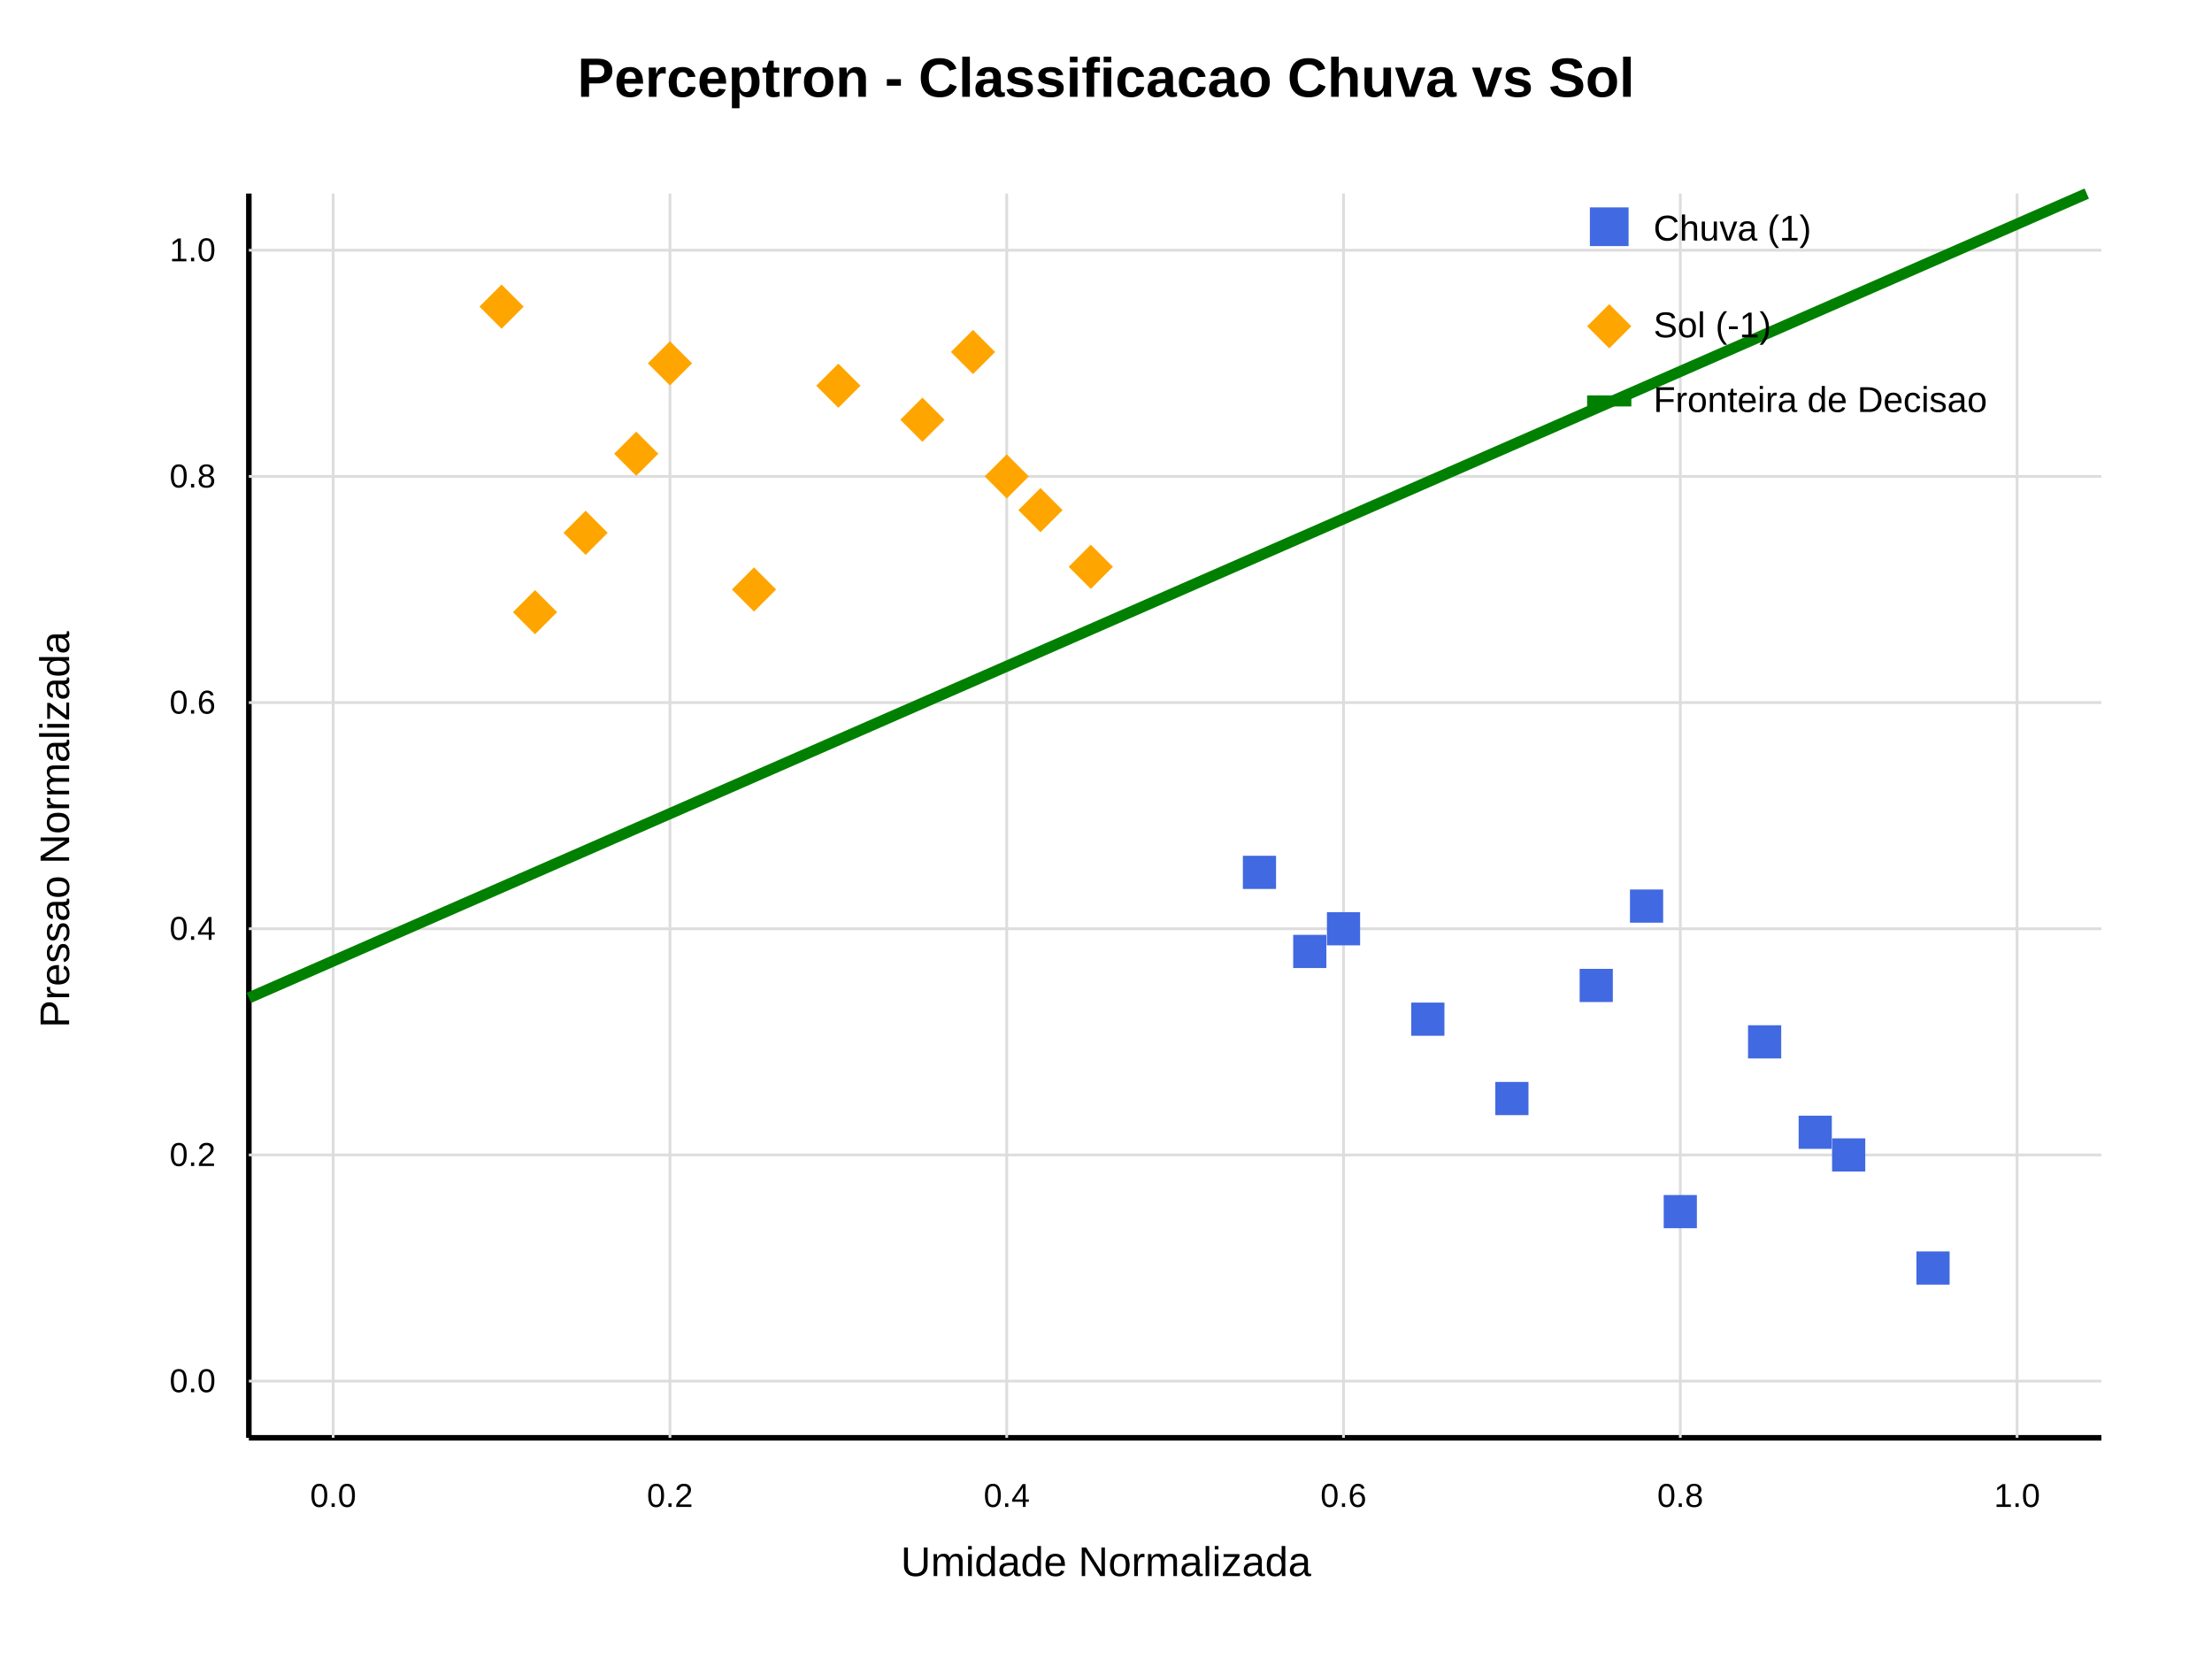
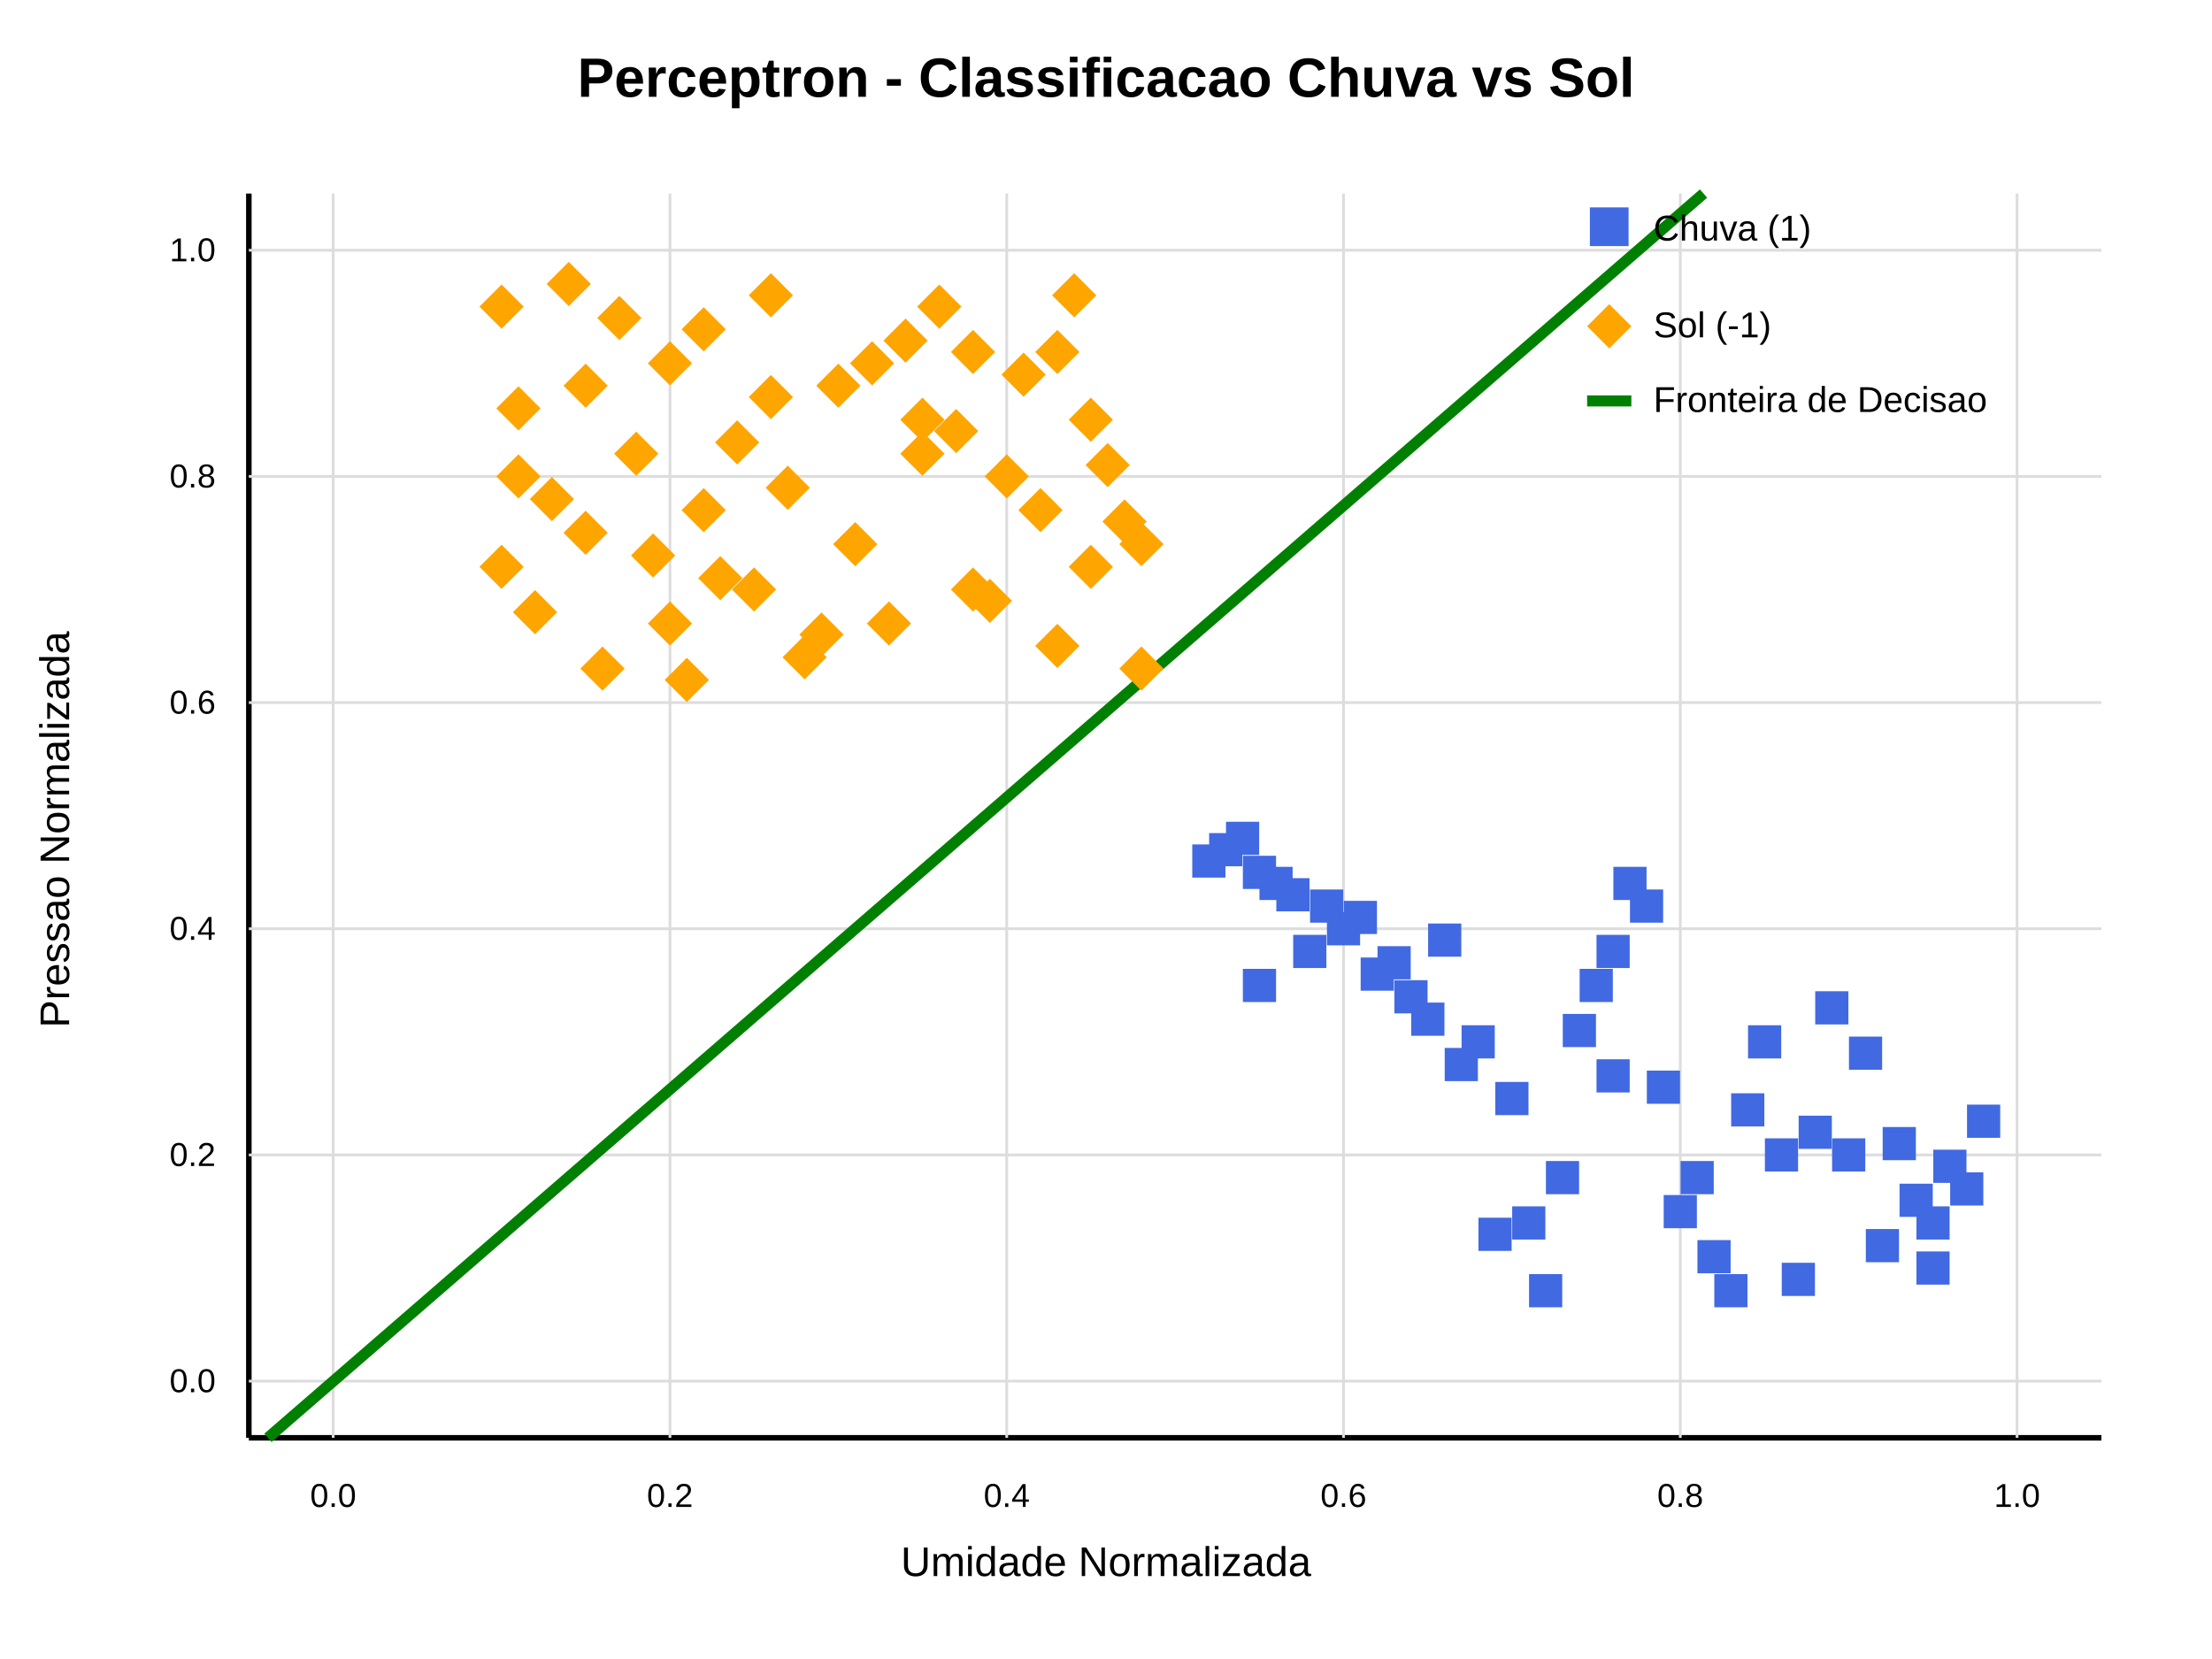
<svg xmlns="http://www.w3.org/2000/svg" width="800" height="600" viewBox="0 0 800 600">
  <rect width="100%" height="100%" fill="white" />
  <text x="400" y="35" text-anchor="middle" font-family="Arial" font-size="20" font-weight="bold">Perceptron - Classificacao Chuva vs Sol</text>
  <line x1="90" y1="520" x2="760" y2="520" stroke="black" stroke-width="2" />
  <line x1="90" y1="70" x2="90" y2="520" stroke="black" stroke-width="2" />
  <line x1="120.5" y1="70" x2="120.5" y2="520" stroke="#dddddd" />
  <line x1="90" y1="499.5" x2="760" y2="499.5" stroke="#dddddd" />
  <text x="120.5" y="545" text-anchor="middle" font-family="Arial" font-size="12">0.0</text>
  <text x="78" y="503.5" text-anchor="end" font-family="Arial" font-size="12">0.0</text>
  <line x1="242.3" y1="70" x2="242.3" y2="520" stroke="#dddddd" />
  <line x1="90" y1="417.7" x2="760" y2="417.7" stroke="#dddddd" />
  <text x="242.3" y="545" text-anchor="middle" font-family="Arial" font-size="12">0.2</text>
  <text x="78" y="421.7" text-anchor="end" font-family="Arial" font-size="12">0.2</text>
  <line x1="364.1" y1="70" x2="364.1" y2="520" stroke="#dddddd" />
  <line x1="90" y1="335.9" x2="760" y2="335.9" stroke="#dddddd" />
  <text x="364.1" y="545" text-anchor="middle" font-family="Arial" font-size="12">0.4</text>
  <text x="78" y="339.9" text-anchor="end" font-family="Arial" font-size="12">0.4</text>
  <line x1="485.9" y1="70" x2="485.9" y2="520" stroke="#dddddd" />
  <line x1="90" y1="254.1" x2="760" y2="254.1" stroke="#dddddd" />
  <text x="485.9" y="545" text-anchor="middle" font-family="Arial" font-size="12">0.6</text>
  <text x="78" y="258.1" text-anchor="end" font-family="Arial" font-size="12">0.6</text>
  <line x1="607.7" y1="70" x2="607.7" y2="520" stroke="#dddddd" />
  <line x1="90" y1="172.3" x2="760" y2="172.3" stroke="#dddddd" />
  <text x="607.7" y="545" text-anchor="middle" font-family="Arial" font-size="12">0.8</text>
  <text x="78" y="176.3" text-anchor="end" font-family="Arial" font-size="12">0.8</text>
  <line x1="729.5" y1="70" x2="729.5" y2="520" stroke="#dddddd" />
  <line x1="90" y1="90.5" x2="760" y2="90.5" stroke="#dddddd" />
  <text x="729.5" y="545" text-anchor="middle" font-family="Arial" font-size="12">1.0</text>
  <text x="78" y="94.5" text-anchor="end" font-family="Arial" font-size="12">1.0</text>
-   <line x1="90.0" y1="360.9" x2="754.7" y2="70.0" stroke="green" stroke-width="4" />
+   <line x1="96.9" y1="520.0" x2="616.1" y2="70.0" stroke="green" stroke-width="4" />
  <polygon points="242.3,123.4 250.3,131.4 242.3,139.4 234.3,131.4" fill="orange" />
  <polygon points="333.6,143.8 341.6,151.8 333.6,159.8 325.6,151.8" fill="orange" />
  <polygon points="211.8,184.7 219.8,192.7 211.8,200.7 203.8,192.7" fill="orange" />
  <polygon points="364.1,164.3 372.1,172.3 364.1,180.3 356.1,172.3" fill="orange" />
  <polygon points="181.4,102.9 189.4,110.9 181.4,118.9 173.4,110.9" fill="orange" />
  <polygon points="272.7,205.2 280.7,213.2 272.7,221.2 264.7,213.2" fill="orange" />
  <polygon points="303.2,131.5 311.2,139.5 303.2,147.5 295.2,139.5" fill="orange" />
  <polygon points="394.5,197.0 402.5,205.0 394.5,213.0 386.5,205.0" fill="orange" />
  <polygon points="230.1,156.1 238.1,164.1 230.1,172.1 222.1,164.1" fill="orange" />
  <polygon points="351.9,119.3 359.9,127.3 351.9,135.3 343.9,127.3" fill="orange" />
  <polygon points="193.5,213.4 201.5,221.4 193.5,229.4 185.5,221.4" fill="orange" />
  <polygon points="376.3,176.5 384.3,184.5 376.3,192.5 368.3,184.5" fill="orange" />
+   <polygon points="254.5,111.1 262.5,119.1 254.5,127.1 246.5,119.1" fill="orange" />
+   <polygon points="321.5,217.5 329.5,225.5 321.5,233.5 313.5,225.5" fill="orange" />
+   <polygon points="412.8,188.8 420.8,196.8 412.8,204.8 404.8,196.8" fill="orange" />
+   <polygon points="187.5,139.7 195.5,147.7 187.5,155.7 179.5,147.7" fill="orange" />
+   <polygon points="284.9,168.4 292.9,176.4 284.9,184.4 276.9,176.4" fill="orange" />
+   <polygon points="388.5,98.8 396.5,106.8 388.5,114.8 380.5,106.8" fill="orange" />
+   <polygon points="217.9,233.8 225.9,241.8 217.9,249.8 209.9,241.8" fill="orange" />
+   <polygon points="345.8,147.9 353.8,155.9 345.8,163.9 337.8,155.9" fill="orange" />
+   <polygon points="260.5,201.1 268.5,209.1 260.5,217.1 252.5,209.1" fill="orange" />
+   <polygon points="370.2,127.5 378.2,135.5 370.2,143.5 362.2,135.5" fill="orange" />
+   <polygon points="205.7,94.7 213.7,102.7 205.7,110.7 197.7,102.7" fill="orange" />
+   <polygon points="297.1,221.5 305.1,229.5 297.1,237.5 289.1,229.5" fill="orange" />
+   <polygon points="400.6,160.2 408.6,168.2 400.6,176.2 392.6,168.2" fill="orange" />
+   <polygon points="236.2,192.9 244.2,200.9 236.2,208.9 228.2,200.9" fill="orange" />
+   <polygon points="327.5,115.2 335.5,123.2 327.5,131.2 319.5,123.2" fill="orange" />
+   <polygon points="199.6,172.5 207.6,180.5 199.6,188.5 191.6,180.5" fill="orange" />
+   <polygon points="382.4,225.6 390.4,233.6 382.4,241.6 374.4,233.6" fill="orange" />
+   <polygon points="278.8,135.6 286.8,143.6 278.8,151.6 270.8,143.6" fill="orange" />
+   <polygon points="224.0,107.0 232.0,115.0 224.0,123.0 216.0,115.0" fill="orange" />
+   <polygon points="358.0,209.3 366.0,217.3 358.0,225.3 350.0,217.3" fill="orange" />
+   <polygon points="266.6,152.0 274.6,160.0 266.6,168.0 258.6,160.0" fill="orange" />
+   <polygon points="406.7,180.6 414.7,188.6 406.7,196.6 398.7,188.6" fill="orange" />
+   <polygon points="248.4,237.9 256.4,245.9 248.4,253.9 240.4,245.9" fill="orange" />
+   <polygon points="315.4,123.4 323.4,131.4 315.4,139.4 307.4,131.4" fill="orange" />
+   <polygon points="181.4,197.0 189.4,205.0 181.4,213.0 173.4,205.0" fill="orange" />
+   <polygon points="339.7,102.9 347.7,110.9 339.7,118.9 331.7,110.9" fill="orange" />
+   <polygon points="291.0,229.7 299.0,237.7 291.0,245.7 283.0,237.7" fill="orange" />
+   <polygon points="394.5,143.8 402.5,151.8 394.5,159.8 386.5,151.8" fill="orange" />
+   <polygon points="187.5,164.3 195.5,172.3 187.5,180.3 179.5,172.3" fill="orange" />
+   <polygon points="309.3,188.8 317.3,196.8 309.3,204.8 301.3,196.8" fill="orange" />
+   <polygon points="242.3,217.5 250.3,225.5 242.3,233.5 234.3,225.5" fill="orange" />
+   <polygon points="382.4,119.3 390.4,127.3 382.4,135.3 374.4,127.3" fill="orange" />
+   <polygon points="211.8,131.5 219.8,139.5 211.8,147.5 203.8,139.5" fill="orange" />
+   <polygon points="351.9,205.2 359.9,213.2 351.9,221.2 343.9,213.2" fill="orange" />
+   <polygon points="278.8,98.8 286.8,106.8 278.8,114.8 270.8,106.8" fill="orange" />
+   <polygon points="412.8,233.8 420.8,241.8 412.8,249.8 404.8,241.8" fill="orange" />
+   <polygon points="254.5,176.5 262.5,184.5 254.5,192.5 246.5,184.5" fill="orange" />
+   <polygon points="333.6,156.1 341.6,164.1 333.6,172.1 325.6,164.1" fill="orange" />
  <rect x="449.5" y="309.5" width="12" height="12" fill="royalblue" />
  <rect x="632.2" y="370.8" width="12" height="12" fill="royalblue" />
  <rect x="662.6" y="411.7" width="12" height="12" fill="royalblue" />
  <rect x="571.3" y="350.4" width="12" height="12" fill="royalblue" />
  <rect x="693.1" y="452.6" width="12" height="12" fill="royalblue" />
  <rect x="540.8" y="391.3" width="12" height="12" fill="royalblue" />
  <rect x="479.9" y="329.9" width="12" height="12" fill="royalblue" />
  <rect x="601.7" y="432.2" width="12" height="12" fill="royalblue" />
  <rect x="510.4" y="362.6" width="12" height="12" fill="royalblue" />
  <rect x="589.5" y="321.7" width="12" height="12" fill="royalblue" />
  <rect x="650.5" y="403.5" width="12" height="12" fill="royalblue" />
  <rect x="467.7" y="338.1" width="12" height="12" fill="royalblue" />
+   <rect x="674.8" y="444.5" width="12" height="12" fill="royalblue" />
+   <rect x="522.5" y="379.0" width="12" height="12" fill="royalblue" />
+   <rect x="559.1" y="419.9" width="12" height="12" fill="royalblue" />
+   <rect x="455.5" y="313.5" width="12" height="12" fill="royalblue" />
+   <rect x="620.0" y="460.8" width="12" height="12" fill="royalblue" />
+   <rect x="705.3" y="424.0" width="12" height="12" fill="royalblue" />
+   <rect x="492.1" y="346.3" width="12" height="12" fill="royalblue" />
+   <rect x="577.4" y="383.1" width="12" height="12" fill="royalblue" />
+   <rect x="656.5" y="358.5" width="12" height="12" fill="royalblue" />
+   <rect x="443.4" y="297.2" width="12" height="12" fill="royalblue" />
+   <rect x="546.9" y="436.3" width="12" height="12" fill="royalblue" />
+   <rect x="680.9" y="407.6" width="12" height="12" fill="royalblue" />
+   <rect x="516.5" y="334.0" width="12" height="12" fill="royalblue" />
+   <rect x="613.9" y="448.5" width="12" height="12" fill="royalblue" />
+   <rect x="461.6" y="317.6" width="12" height="12" fill="royalblue" />
+   <rect x="595.6" y="387.2" width="12" height="12" fill="royalblue" />
+   <rect x="687.0" y="428.1" width="12" height="12" fill="royalblue" />
+   <rect x="498.2" y="342.2" width="12" height="12" fill="royalblue" />
+   <rect x="644.4" y="456.7" width="12" height="12" fill="royalblue" />
+   <rect x="431.2" y="305.4" width="12" height="12" fill="royalblue" />
+   <rect x="565.2" y="366.7" width="12" height="12" fill="royalblue" />
+   <rect x="699.2" y="415.8" width="12" height="12" fill="royalblue" />
+   <rect x="486.0" y="325.8" width="12" height="12" fill="royalblue" />
+   <rect x="626.1" y="395.4" width="12" height="12" fill="royalblue" />
+   <rect x="534.7" y="440.4" width="12" height="12" fill="royalblue" />
+   <rect x="668.7" y="374.9" width="12" height="12" fill="royalblue" />
+   <rect x="583.5" y="313.5" width="12" height="12" fill="royalblue" />
+   <rect x="437.3" y="301.3" width="12" height="12" fill="royalblue" />
+   <rect x="638.3" y="411.7" width="12" height="12" fill="royalblue" />
+   <rect x="504.3" y="354.5" width="12" height="12" fill="royalblue" />
+   <rect x="553.0" y="460.8" width="12" height="12" fill="royalblue" />
+   <rect x="711.4" y="399.5" width="12" height="12" fill="royalblue" />
+   <rect x="473.8" y="321.7" width="12" height="12" fill="royalblue" />
+   <rect x="607.8" y="419.9" width="12" height="12" fill="royalblue" />
+   <rect x="528.6" y="370.8" width="12" height="12" fill="royalblue" />
+   <rect x="693.1" y="436.3" width="12" height="12" fill="royalblue" />
+   <rect x="577.4" y="338.1" width="12" height="12" fill="royalblue" />
+   <rect x="449.5" y="350.4" width="12" height="12" fill="royalblue" />
  <text x="400" y="570" text-anchor="middle" font-family="Arial" font-size="15">Umidade Normalizada</text>
  <text x="25" y="300" text-anchor="middle" font-family="Arial" font-size="15" transform="rotate(-90 25 300)">Pressao Normalizada</text>
  <rect x="575" y="75" width="14" height="14" fill="royalblue" />
  <text x="598" y="87" font-family="Arial" font-size="13">Chuva (1)</text>
  <polygon points="582,110 590,118 582,126 574,118" fill="orange" />
  <text x="598" y="122" font-family="Arial" font-size="13">Sol (-1)</text>
  <line x1="574" y1="145" x2="590" y2="145" stroke="green" stroke-width="4" />
  <text x="598" y="149" font-family="Arial" font-size="13">Fronteira de Decisao</text>
</svg>
